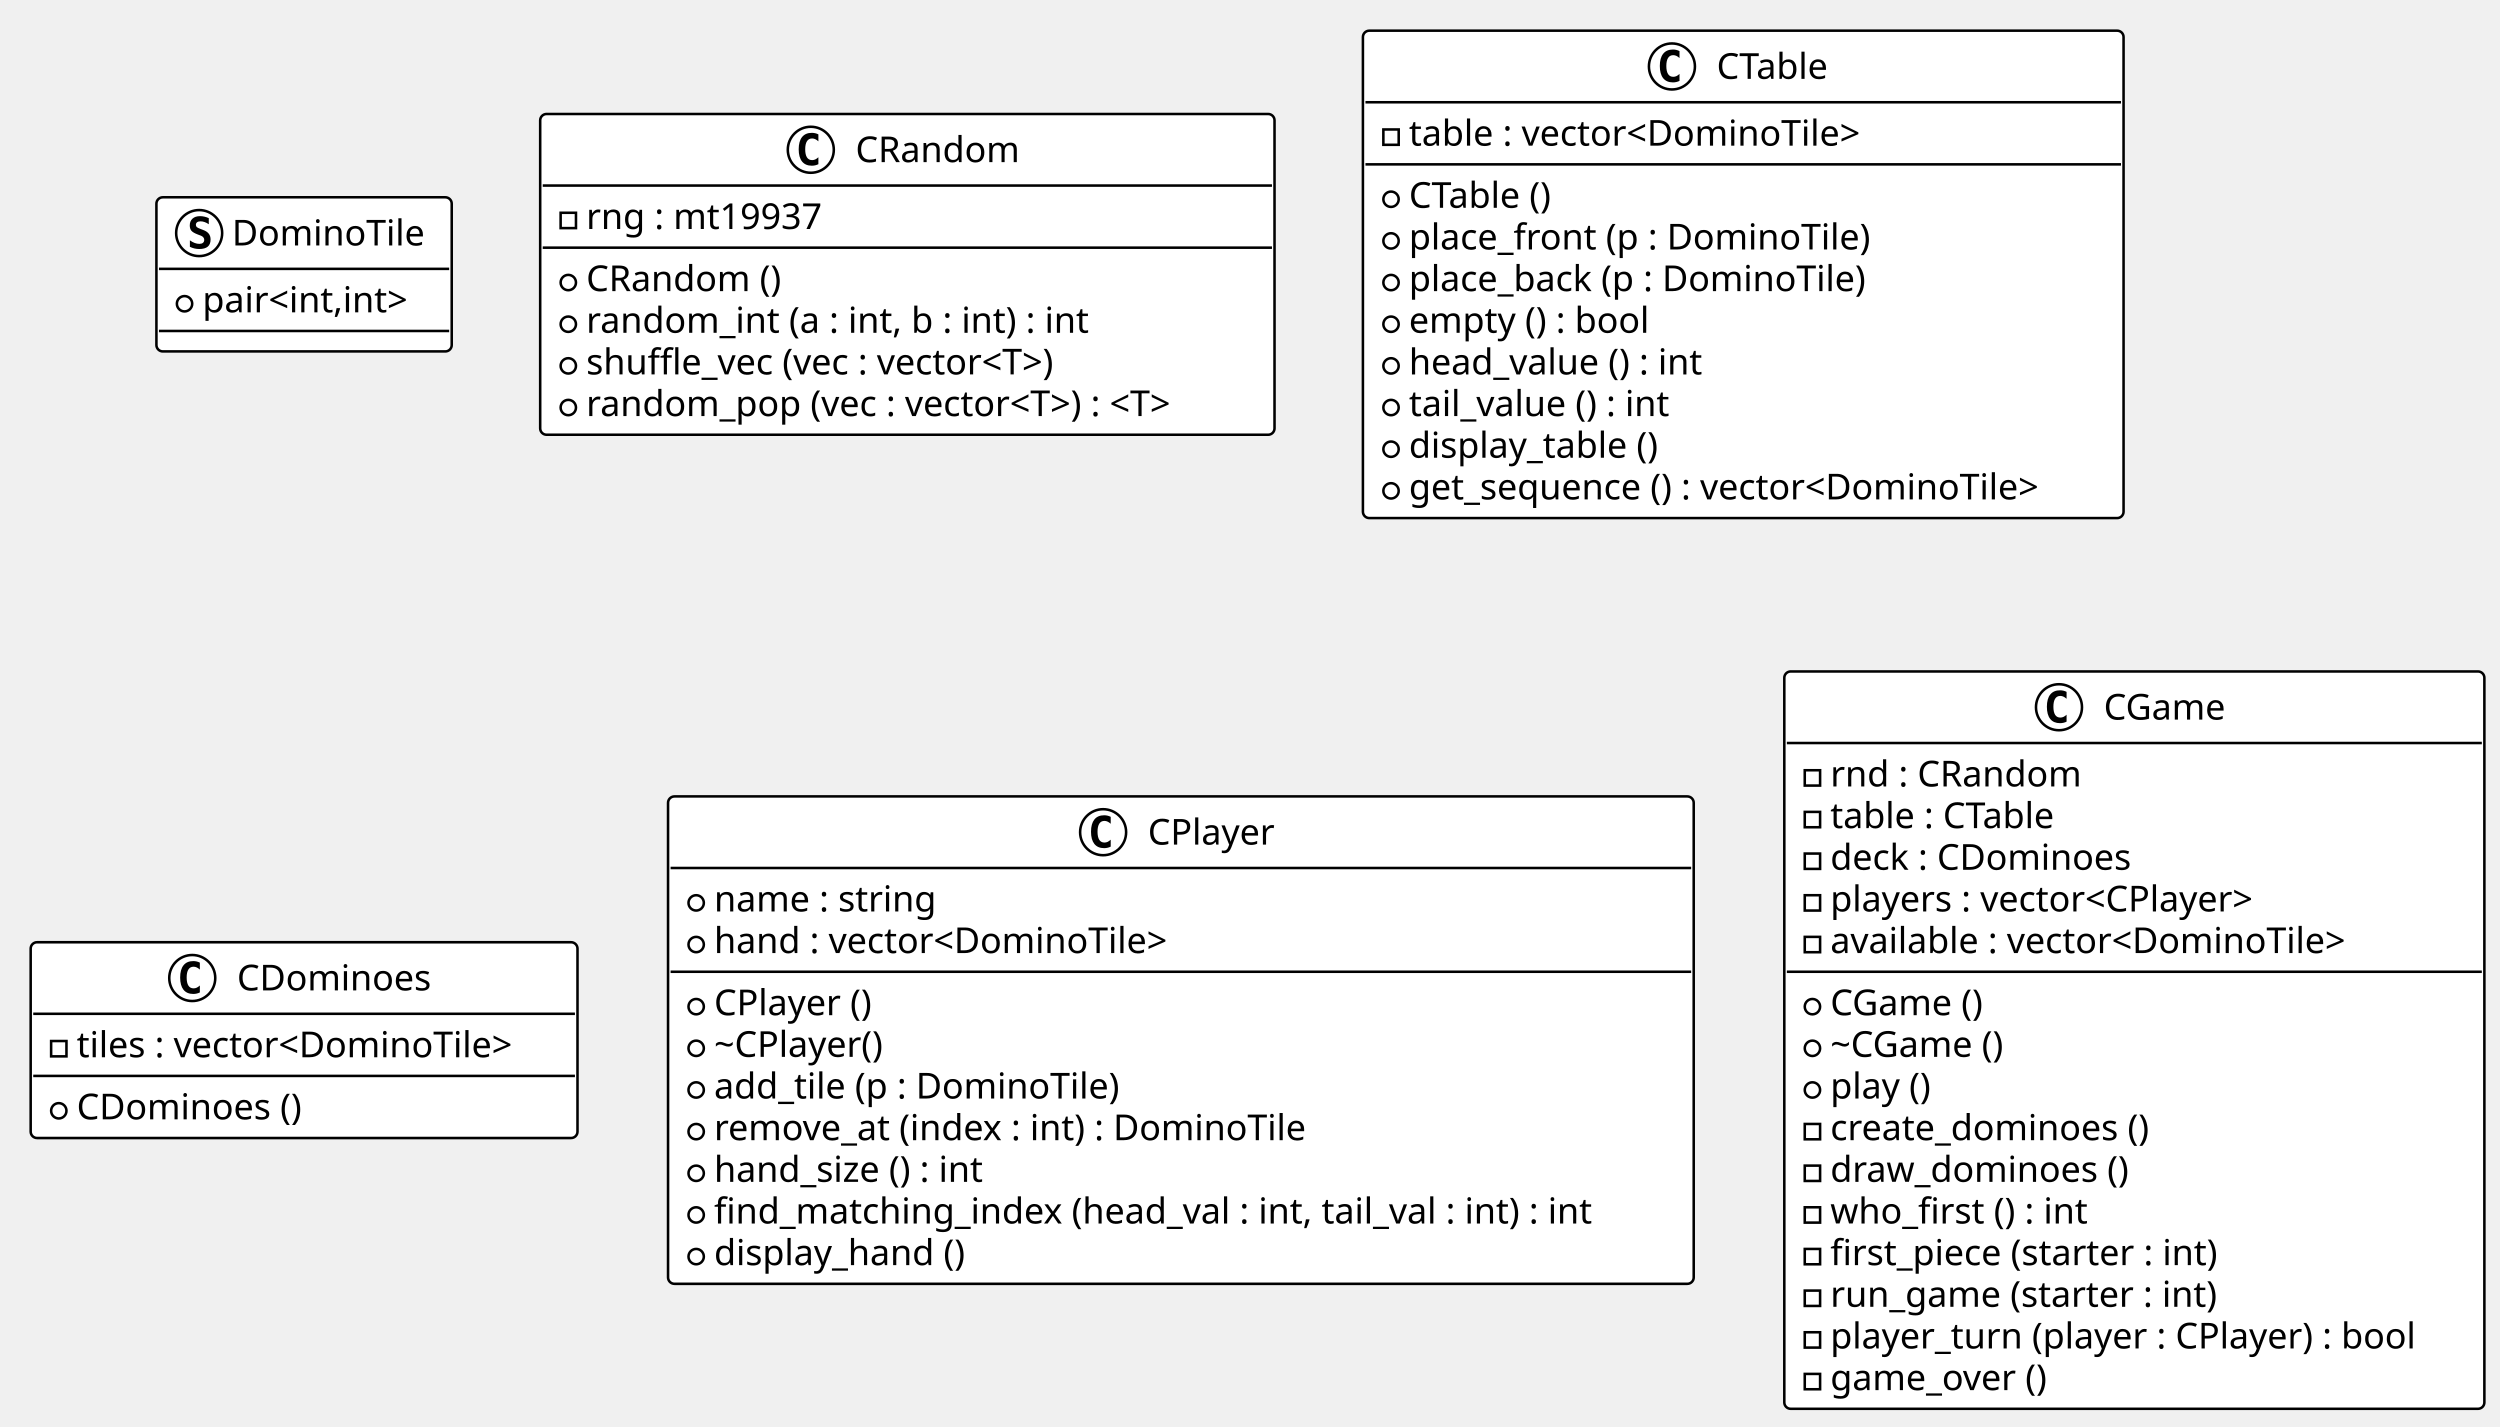
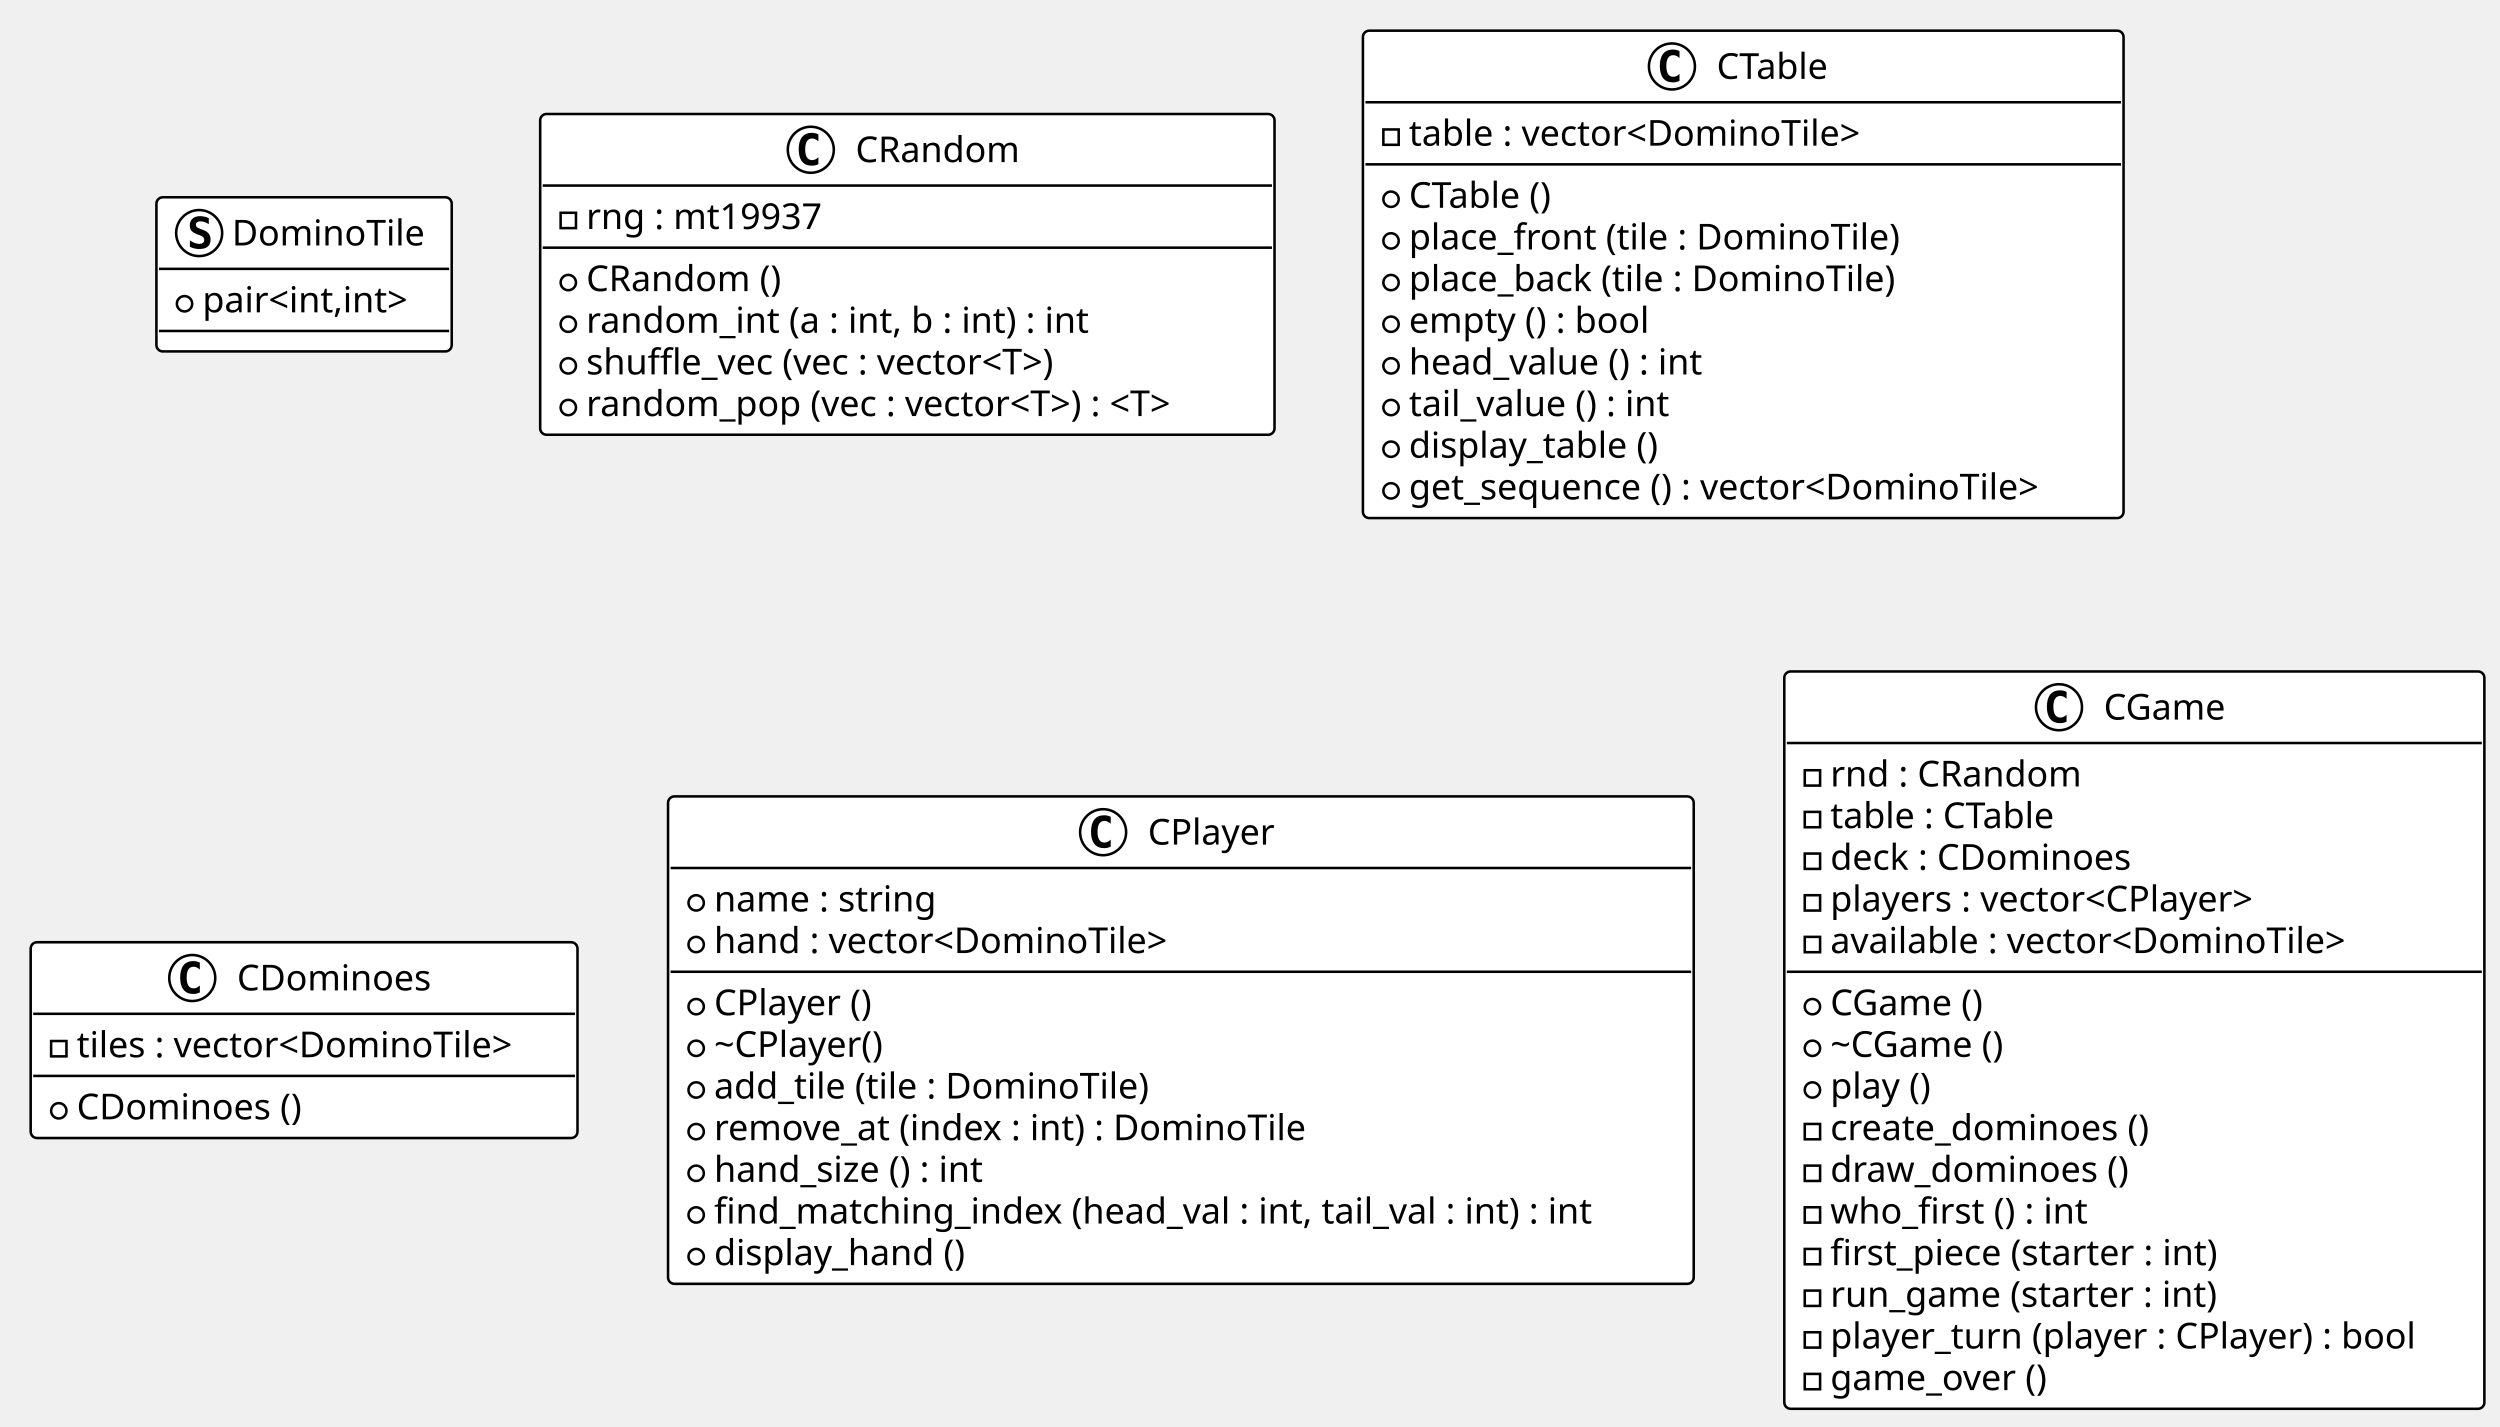
<svg xmlns="http://www.w3.org/2000/svg" contentStyleType="text/css" data-diagram-type="CLASS" height="558px" preserveAspectRatio="none" style="width:978px;height:558px;background:#FFFFFF;" version="1.1" viewBox="0 0 978 558" width="978px" zoomAndPan="magnify">
  <defs />
  <g>
    <g class="entity" data-entity="DominoTile" data-source-line="3" data-uid="ent0002" id="entity_DominoTile">
      <rect fill="#FFFFFF" height="60.297" rx="2.5" ry="2.5" style="stroke:#000000;stroke-width:1;" width="115.526" x="61.19" y="77.18" />
      <ellipse cx="77.912" cy="91.18" fill="#FFFFFF" rx="9" ry="9" style="stroke:#000000;stroke-width:1;" />
      <path d="M77.396,91.743 Q75.537,91.039 74.88,90.274 Q74.24,89.493 74.24,88.18 Q74.24,86.493 75.318,85.524 Q76.396,84.555 78.271,84.555 Q79.13,84.555 79.974,84.758 Q80.834,84.946 81.677,85.336 L81.677,87.727 Q80.896,87.164 80.068,86.883 Q79.255,86.586 78.459,86.586 Q77.584,86.586 77.099,86.946 Q76.63,87.305 76.63,87.961 Q76.63,88.477 76.974,88.821 Q77.318,89.149 78.412,89.555 L79.474,89.961 Q80.959,90.508 81.662,91.414 Q82.38,92.321 82.38,93.696 Q82.38,95.571 81.271,96.493 Q80.162,97.414 77.912,97.414 Q76.99,97.414 76.068,97.196 Q75.146,96.977 74.287,96.555 L74.287,94.024 Q75.255,94.711 76.177,95.055 Q77.099,95.399 77.99,95.399 Q78.896,95.399 79.396,94.993 Q79.896,94.571 79.896,93.836 Q79.896,93.274 79.552,92.868 Q79.224,92.446 78.599,92.196 L77.396,91.743 Z " fill="#000000" />
      <text fill="#000000" font-family="Verdana" font-size="14" lengthAdjust="spacing" textLength="79.256" x="90.739" y="96.027">DominoTile</text>
      <line style="stroke:#000000;stroke-width:1;" x1="62.19" x2="175.716" y1="105.18" y2="105.18" />
      <ellipse cx="72.19" cy="118.828" fill="none" rx="3" ry="3" style="stroke:#000000;stroke-width:1;" />
      <text fill="#000000" font-family="Verdana" font-size="14" lengthAdjust="spacing" textLength="91.526" x="79.19" y="122.175">pair&lt;int,int&gt;</text>
      <line style="stroke:#000000;stroke-width:1;" x1="62.19" x2="175.716" y1="129.477" y2="129.477" />
    </g>
    <g class="entity" data-entity="CRandom" data-source-line="8" data-uid="ent0003" id="entity_CRandom">
      <rect fill="#FFFFFF" height="125.484" rx="2.5" ry="2.5" style="stroke:#000000;stroke-width:1;" width="287.272" x="211.32" y="44.59" />
      <ellipse cx="317.184" cy="58.59" fill="#FFFFFF" rx="9" ry="9" style="stroke:#000000;stroke-width:1;" />
      <path d="M320.152,64.231 Q319.574,64.528 318.934,64.668 Q318.293,64.824 317.59,64.824 Q315.09,64.824 313.762,63.184 Q312.449,61.528 312.449,58.403 Q312.449,55.278 313.762,53.621 Q315.09,51.965 317.59,51.965 Q318.293,51.965 318.934,52.121 Q319.59,52.278 320.152,52.574 L320.152,55.293 Q319.527,54.715 318.934,54.449 Q318.34,54.168 317.715,54.168 Q316.371,54.168 315.684,55.246 Q314.996,56.309 314.996,58.403 Q314.996,60.496 315.684,61.574 Q316.371,62.637 317.715,62.637 Q318.34,62.637 318.934,62.371 Q319.527,62.09 320.152,61.512 L320.152,64.231 Z " fill="#000000" />
      <text fill="#000000" font-family="Verdana" font-size="14" lengthAdjust="spacing" textLength="68.045" x="334.684" y="63.437">CRandom</text>
      <line style="stroke:#000000;stroke-width:1;" x1="212.32" x2="497.592" y1="72.59" y2="72.59" />
      <rect fill="none" height="6" style="stroke:#000000;stroke-width:1;" width="6" x="219.32" y="83.238" />
      <text fill="#000000" font-family="Verdana" font-size="14" lengthAdjust="spacing" textLength="100.796" x="229.32" y="89.585">rng : mt19937</text>
      <line style="stroke:#000000;stroke-width:1;" x1="212.32" x2="497.592" y1="96.887" y2="96.887" />
      <ellipse cx="222.32" cy="110.535" fill="#FFFFFF" rx="3" ry="3" style="stroke:#000000;stroke-width:1;" />
      <text fill="#000000" font-family="Verdana" font-size="14" lengthAdjust="spacing" textLength="83.419" x="229.32" y="113.882">CRandom ()</text>
      <ellipse cx="222.32" cy="126.832" fill="#FFFFFF" rx="3" ry="3" style="stroke:#000000;stroke-width:1;" />
      <text fill="#000000" font-family="Verdana" font-size="14" lengthAdjust="spacing" textLength="216.898" x="229.32" y="130.179">random_int (a : int, b : int) : int</text>
      <ellipse cx="222.32" cy="143.129" fill="#FFFFFF" rx="3" ry="3" style="stroke:#000000;stroke-width:1;" />
      <text fill="#000000" font-family="Verdana" font-size="14" lengthAdjust="spacing" textLength="209.002" x="229.32" y="146.476">shuffle_vec (vec : vector&lt;T&gt;)</text>
      <ellipse cx="222.32" cy="159.426" fill="#FFFFFF" rx="3" ry="3" style="stroke:#000000;stroke-width:1;" />
      <text fill="#000000" font-family="Verdana" font-size="14" lengthAdjust="spacing" textLength="263.272" x="229.32" y="162.773">random_pop (vec : vector&lt;T&gt;) : &lt;T&gt;</text>
    </g>
    <g class="entity" data-entity="CTable" data-source-line="17" data-uid="ent0004" id="entity_CTable">
      <rect fill="#FFFFFF" height="190.672" rx="2.5" ry="2.5" style="stroke:#000000;stroke-width:1;" width="297.567" x="533.17" y="12" />
      <ellipse cx="654.056" cy="26" fill="#FFFFFF" rx="9" ry="9" style="stroke:#000000;stroke-width:1;" />
      <path d="M657.024,31.641 Q656.446,31.938 655.806,32.078 Q655.165,32.234 654.462,32.234 Q651.962,32.234 650.634,30.594 Q649.321,28.938 649.321,25.812 Q649.321,22.688 650.634,21.031 Q651.962,19.375 654.462,19.375 Q655.165,19.375 655.806,19.531 Q656.462,19.688 657.024,19.984 L657.024,22.703 Q656.399,22.125 655.806,21.859 Q655.212,21.578 654.587,21.578 Q653.243,21.578 652.556,22.656 Q651.868,23.719 651.868,25.812 Q651.868,27.906 652.556,28.984 Q653.243,30.047 654.587,30.047 Q655.212,30.047 655.806,29.781 Q656.399,29.5 657.024,28.922 L657.024,31.641 Z " fill="#000000" />
      <text fill="#000000" font-family="Verdana" font-size="14" lengthAdjust="spacing" textLength="48.296" x="671.556" y="30.847">CTable</text>
      <line style="stroke:#000000;stroke-width:1;" x1="534.17" x2="829.737" y1="40" y2="40" />
      <rect fill="none" height="6" style="stroke:#000000;stroke-width:1;" width="6" x="541.17" y="50.648" />
      <text fill="#000000" font-family="Verdana" font-size="14" lengthAdjust="spacing" textLength="196.198" x="551.17" y="56.995">table : vector&lt;DominoTile&gt;</text>
      <line style="stroke:#000000;stroke-width:1;" x1="534.17" x2="829.737" y1="64.297" y2="64.297" />
      <ellipse cx="544.17" cy="77.945" fill="#FFFFFF" rx="3" ry="3" style="stroke:#000000;stroke-width:1;" />
      <text fill="#000000" font-family="Verdana" font-size="14" lengthAdjust="spacing" textLength="63.67" x="551.17" y="81.292">CTable ()</text>
      <ellipse cx="544.17" cy="94.242" fill="#FFFFFF" rx="3" ry="3" style="stroke:#000000;stroke-width:1;" />
-       <text fill="#000000" font-family="Verdana" font-size="14" lengthAdjust="spacing" textLength="195.412" x="551.17" y="97.589">place_front (p : DominoTile)</text>
+       <text fill="#000000" font-family="Verdana" font-size="14" lengthAdjust="spacing" textLength="208.407" x="551.17" y="97.589">place_front (tile : DominoTile)</text>
      <ellipse cx="544.17" cy="110.539" fill="#FFFFFF" rx="3" ry="3" style="stroke:#000000;stroke-width:1;" />
-       <text fill="#000000" font-family="Verdana" font-size="14" lengthAdjust="spacing" textLength="195.07" x="551.17" y="113.886">place_back (p : DominoTile)</text>
+       <text fill="#000000" font-family="Verdana" font-size="14" lengthAdjust="spacing" textLength="208.065" x="551.17" y="113.886">place_back (tile : DominoTile)</text>
      <ellipse cx="544.17" cy="126.836" fill="#FFFFFF" rx="3" ry="3" style="stroke:#000000;stroke-width:1;" />
      <text fill="#000000" font-family="Verdana" font-size="14" lengthAdjust="spacing" textLength="103.811" x="551.17" y="130.183">empty () : bool</text>
      <ellipse cx="544.17" cy="143.133" fill="#FFFFFF" rx="3" ry="3" style="stroke:#000000;stroke-width:1;" />
      <text fill="#000000" font-family="Verdana" font-size="14" lengthAdjust="spacing" textLength="127.436" x="551.17" y="146.48">head_value () : int</text>
      <ellipse cx="544.17" cy="159.43" fill="#FFFFFF" rx="3" ry="3" style="stroke:#000000;stroke-width:1;" />
      <text fill="#000000" font-family="Verdana" font-size="14" lengthAdjust="spacing" textLength="114.331" x="551.17" y="162.776">tail_value () : int</text>
      <ellipse cx="544.17" cy="175.727" fill="#FFFFFF" rx="3" ry="3" style="stroke:#000000;stroke-width:1;" />
      <text fill="#000000" font-family="Verdana" font-size="14" lengthAdjust="spacing" textLength="107.543" x="551.17" y="179.073">display_table ()</text>
      <ellipse cx="544.17" cy="192.023" fill="#FFFFFF" rx="3" ry="3" style="stroke:#000000;stroke-width:1;" />
      <text fill="#000000" font-family="Verdana" font-size="14" lengthAdjust="spacing" textLength="273.567" x="551.17" y="195.37">get_sequence () : vector&lt;DominoTile&gt;</text>
    </g>
    <g class="entity" data-entity="CDominoes" data-source-line="30" data-uid="ent0005" id="entity_CDominoes">
      <rect fill="#FFFFFF" height="76.594" rx="2.5" ry="2.5" style="stroke:#000000;stroke-width:1;" width="213.916" x="12" y="368.6" />
      <ellipse cx="75.211" cy="382.6" fill="#FFFFFF" rx="9" ry="9" style="stroke:#000000;stroke-width:1;" />
      <path d="M78.18,388.241 Q77.602,388.538 76.961,388.678 Q76.32,388.834 75.617,388.834 Q73.117,388.834 71.789,387.194 Q70.477,385.538 70.477,382.413 Q70.477,379.288 71.789,377.631 Q73.117,375.975 75.617,375.975 Q76.32,375.975 76.961,376.131 Q77.617,376.288 78.18,376.584 L78.18,379.303 Q77.555,378.725 76.961,378.459 Q76.367,378.178 75.742,378.178 Q74.398,378.178 73.711,379.256 Q73.023,380.319 73.023,382.413 Q73.023,384.506 73.711,385.584 Q74.398,386.647 75.742,386.647 Q76.367,386.647 76.961,386.381 Q77.555,386.1 78.18,385.522 L78.18,388.241 Z " fill="#000000" />
      <text fill="#000000" font-family="Verdana" font-size="14" lengthAdjust="spacing" textLength="79.994" x="92.711" y="387.447">CDominoes</text>
      <line style="stroke:#000000;stroke-width:1;" x1="13" x2="224.916" y1="396.6" y2="396.6" />
      <rect fill="none" height="6" style="stroke:#000000;stroke-width:1;" width="6" x="20" y="407.248" />
      <text fill="#000000" font-family="Verdana" font-size="14" lengthAdjust="spacing" textLength="189.916" x="30" y="413.595">tiles : vector&lt;DominoTile&gt;</text>
      <line style="stroke:#000000;stroke-width:1;" x1="13" x2="224.916" y1="420.897" y2="420.897" />
      <ellipse cx="23" cy="434.545" fill="#FFFFFF" rx="3" ry="3" style="stroke:#000000;stroke-width:1;" />
      <text fill="#000000" font-family="Verdana" font-size="14" lengthAdjust="spacing" textLength="95.368" x="30" y="437.892">CDominoes ()</text>
    </g>
    <g class="entity" data-entity="CPlayer" data-source-line="36" data-uid="ent0006" id="entity_CPlayer">
      <rect fill="#FFFFFF" height="190.672" rx="2.5" ry="2.5" style="stroke:#000000;stroke-width:1;" width="401.241" x="261.34" y="311.56" />
      <ellipse cx="431.54" cy="325.56" fill="#FFFFFF" rx="9" ry="9" style="stroke:#000000;stroke-width:1;" />
      <path d="M434.509,331.201 Q433.931,331.498 433.29,331.638 Q432.65,331.794 431.946,331.794 Q429.446,331.794 428.118,330.154 Q426.806,328.498 426.806,325.373 Q426.806,322.248 428.118,320.591 Q429.446,318.935 431.946,318.935 Q432.65,318.935 433.29,319.091 Q433.946,319.248 434.509,319.544 L434.509,322.263 Q433.884,321.685 433.29,321.419 Q432.696,321.138 432.071,321.138 Q430.728,321.138 430.04,322.216 Q429.353,323.279 429.353,325.373 Q429.353,327.466 430.04,328.544 Q430.728,329.607 432.071,329.607 Q432.696,329.607 433.29,329.341 Q433.884,329.06 434.509,328.482 L434.509,331.201 Z " fill="#000000" />
      <text fill="#000000" font-family="Verdana" font-size="14" lengthAdjust="spacing" textLength="53.341" x="449.04" y="330.407">CPlayer</text>
      <line style="stroke:#000000;stroke-width:1;" x1="262.34" x2="661.581" y1="339.56" y2="339.56" />
      <ellipse cx="272.34" cy="353.208" fill="none" rx="3" ry="3" style="stroke:#000000;stroke-width:1;" />
      <text fill="#000000" font-family="Verdana" font-size="14" lengthAdjust="spacing" textLength="93.509" x="279.34" y="356.555">name : string</text>
      <ellipse cx="272.34" cy="369.505" fill="none" rx="3" ry="3" style="stroke:#000000;stroke-width:1;" />
      <text fill="#000000" font-family="Verdana" font-size="14" lengthAdjust="spacing" textLength="195.952" x="279.34" y="372.852">hand : vector&lt;DominoTile&gt;</text>
      <line style="stroke:#000000;stroke-width:1;" x1="262.34" x2="661.581" y1="380.154" y2="380.154" />
      <ellipse cx="272.34" cy="393.802" fill="#FFFFFF" rx="3" ry="3" style="stroke:#000000;stroke-width:1;" />
      <text fill="#000000" font-family="Verdana" font-size="14" lengthAdjust="spacing" textLength="68.715" x="279.34" y="397.149">CPlayer ()</text>
      <ellipse cx="272.34" cy="410.099" fill="#FFFFFF" rx="3" ry="3" style="stroke:#000000;stroke-width:1;" />
      <text fill="#000000" font-family="Verdana" font-size="14" lengthAdjust="spacing" textLength="75.995" x="279.34" y="413.446">~CPlayer()</text>
      <ellipse cx="272.34" cy="426.396" fill="#FFFFFF" rx="3" ry="3" style="stroke:#000000;stroke-width:1;" />
-       <text fill="#000000" font-family="Verdana" font-size="14" lengthAdjust="spacing" textLength="172.368" x="279.34" y="429.743">add_tile (p : DominoTile)</text>
+       <text fill="#000000" font-family="Verdana" font-size="14" lengthAdjust="spacing" textLength="185.363" x="279.34" y="429.743">add_tile (tile : DominoTile)</text>
      <ellipse cx="272.34" cy="442.693" fill="#FFFFFF" rx="3" ry="3" style="stroke:#000000;stroke-width:1;" />
      <text fill="#000000" font-family="Verdana" font-size="14" lengthAdjust="spacing" textLength="253.203" x="279.34" y="446.039">remove_at (index : int) : DominoTile</text>
      <ellipse cx="272.34" cy="458.99" fill="#FFFFFF" rx="3" ry="3" style="stroke:#000000;stroke-width:1;" />
      <text fill="#000000" font-family="Verdana" font-size="14" lengthAdjust="spacing" textLength="116.601" x="279.34" y="462.336">hand_size () : int</text>
      <ellipse cx="272.34" cy="475.287" fill="#FFFFFF" rx="3" ry="3" style="stroke:#000000;stroke-width:1;" />
      <text fill="#000000" font-family="Verdana" font-size="14" lengthAdjust="spacing" textLength="377.241" x="279.34" y="478.633">find_matching_index (head_val : int, tail_val : int) : int</text>
      <ellipse cx="272.34" cy="491.583" fill="#FFFFFF" rx="3" ry="3" style="stroke:#000000;stroke-width:1;" />
      <text fill="#000000" font-family="Verdana" font-size="14" lengthAdjust="spacing" textLength="107.297" x="279.34" y="494.93">display_hand ()</text>
    </g>
    <g class="entity" data-entity="CGame" data-source-line="49" data-uid="ent0007" id="entity_CGame">
      <rect fill="#FFFFFF" height="288.453" rx="2.5" ry="2.5" style="stroke:#000000;stroke-width:1;" width="273.867" x="698.02" y="262.67" />
      <ellipse cx="805.476" cy="276.67" fill="#FFFFFF" rx="9" ry="9" style="stroke:#000000;stroke-width:1;" />
      <path d="M808.445,282.311 Q807.867,282.608 807.226,282.748 Q806.586,282.904 805.883,282.904 Q803.383,282.904 802.055,281.264 Q800.742,279.608 800.742,276.483 Q800.742,273.358 802.055,271.701 Q803.383,270.045 805.883,270.045 Q806.586,270.045 807.226,270.201 Q807.883,270.358 808.445,270.654 L808.445,273.373 Q807.82,272.795 807.226,272.529 Q806.633,272.248 806.008,272.248 Q804.664,272.248 803.976,273.326 Q803.289,274.389 803.289,276.483 Q803.289,278.576 803.976,279.654 Q804.664,280.717 806.008,280.717 Q806.633,280.717 807.226,280.451 Q807.82,280.17 808.445,279.592 L808.445,282.311 Z " fill="#000000" />
      <text fill="#000000" font-family="Verdana" font-size="14" lengthAdjust="spacing" textLength="51.454" x="822.976" y="281.517">CGame</text>
      <line style="stroke:#000000;stroke-width:1;" x1="699.02" x2="970.887" y1="290.67" y2="290.67" />
      <rect fill="none" height="6" style="stroke:#000000;stroke-width:1;" width="6" x="706.02" y="301.318" />
      <text fill="#000000" font-family="Verdana" font-size="14" lengthAdjust="spacing" textLength="105.178" x="716.02" y="307.665">rnd : CRandom</text>
      <rect fill="none" height="6" style="stroke:#000000;stroke-width:1;" width="6" x="706.02" y="317.615" />
      <text fill="#000000" font-family="Verdana" font-size="14" lengthAdjust="spacing" textLength="97.371" x="716.02" y="323.962">table : CTable</text>
      <rect fill="none" height="6" style="stroke:#000000;stroke-width:1;" width="6" x="706.02" y="333.912" />
      <text fill="#000000" font-family="Verdana" font-size="14" lengthAdjust="spacing" textLength="126.916" x="716.02" y="340.259">deck : CDominoes</text>
      <rect fill="none" height="6" style="stroke:#000000;stroke-width:1;" width="6" x="706.02" y="350.209" />
      <text fill="#000000" font-family="Verdana" font-size="14" lengthAdjust="spacing" textLength="186.129" x="716.02" y="356.556">players : vector&lt;CPlayer&gt;</text>
      <rect fill="none" height="6" style="stroke:#000000;stroke-width:1;" width="6" x="706.02" y="366.506" />
      <text fill="#000000" font-family="Verdana" font-size="14" lengthAdjust="spacing" textLength="223.932" x="716.02" y="372.853">available : vector&lt;DominoTile&gt;</text>
      <line style="stroke:#000000;stroke-width:1;" x1="699.02" x2="970.887" y1="380.154" y2="380.154" />
      <ellipse cx="709.02" cy="393.803" fill="#FFFFFF" rx="3" ry="3" style="stroke:#000000;stroke-width:1;" />
      <text fill="#000000" font-family="Verdana" font-size="14" lengthAdjust="spacing" textLength="66.828" x="716.02" y="397.149">CGame ()</text>
      <ellipse cx="709.02" cy="410.1" fill="#FFFFFF" rx="3" ry="3" style="stroke:#000000;stroke-width:1;" />
      <text fill="#000000" font-family="Verdana" font-size="14" lengthAdjust="spacing" textLength="78.559" x="716.02" y="413.446">~CGame ()</text>
      <ellipse cx="709.02" cy="426.397" fill="#FFFFFF" rx="3" ry="3" style="stroke:#000000;stroke-width:1;" />
      <text fill="#000000" font-family="Verdana" font-size="14" lengthAdjust="spacing" textLength="45.015" x="716.02" y="429.743">play ()</text>
      <rect fill="#FFFFFF" height="6" style="stroke:#000000;stroke-width:1;" width="6" x="706.02" y="439.693" />
      <text fill="#000000" font-family="Verdana" font-size="14" lengthAdjust="spacing" textLength="135.447" x="716.02" y="446.04">create_dominoes ()</text>
      <rect fill="#FFFFFF" height="6" style="stroke:#000000;stroke-width:1;" width="6" x="706.02" y="455.99" />
      <text fill="#000000" font-family="Verdana" font-size="14" lengthAdjust="spacing" textLength="125.371" x="716.02" y="462.337">draw_dominoes ()</text>
      <rect fill="#FFFFFF" height="6" style="stroke:#000000;stroke-width:1;" width="6" x="706.02" y="472.287" />
      <text fill="#000000" font-family="Verdana" font-size="14" lengthAdjust="spacing" textLength="110.489" x="716.02" y="478.634">who_first () : int</text>
      <rect fill="#FFFFFF" height="6" style="stroke:#000000;stroke-width:1;" width="6" x="706.02" y="488.584" />
      <text fill="#000000" font-family="Verdana" font-size="14" lengthAdjust="spacing" textLength="166.277" x="716.02" y="494.931">first_piece (starter : int)</text>
      <rect fill="#FFFFFF" height="6" style="stroke:#000000;stroke-width:1;" width="6" x="706.02" y="504.881" />
      <text fill="#000000" font-family="Verdana" font-size="14" lengthAdjust="spacing" textLength="164.439" x="716.02" y="511.228">run_game (starter : int)</text>
      <rect fill="#FFFFFF" height="6" style="stroke:#000000;stroke-width:1;" width="6" x="706.02" y="521.178" />
      <text fill="#000000" font-family="Verdana" font-size="14" lengthAdjust="spacing" textLength="249.867" x="716.02" y="527.524">player_turn (player : CPlayer) : bool</text>
      <rect fill="#FFFFFF" height="6" style="stroke:#000000;stroke-width:1;" width="6" x="706.02" y="537.475" />
      <text fill="#000000" font-family="Verdana" font-size="14" lengthAdjust="spacing" textLength="93.311" x="716.02" y="543.821">game_over ()</text>
    </g>
  </g>
</svg>
